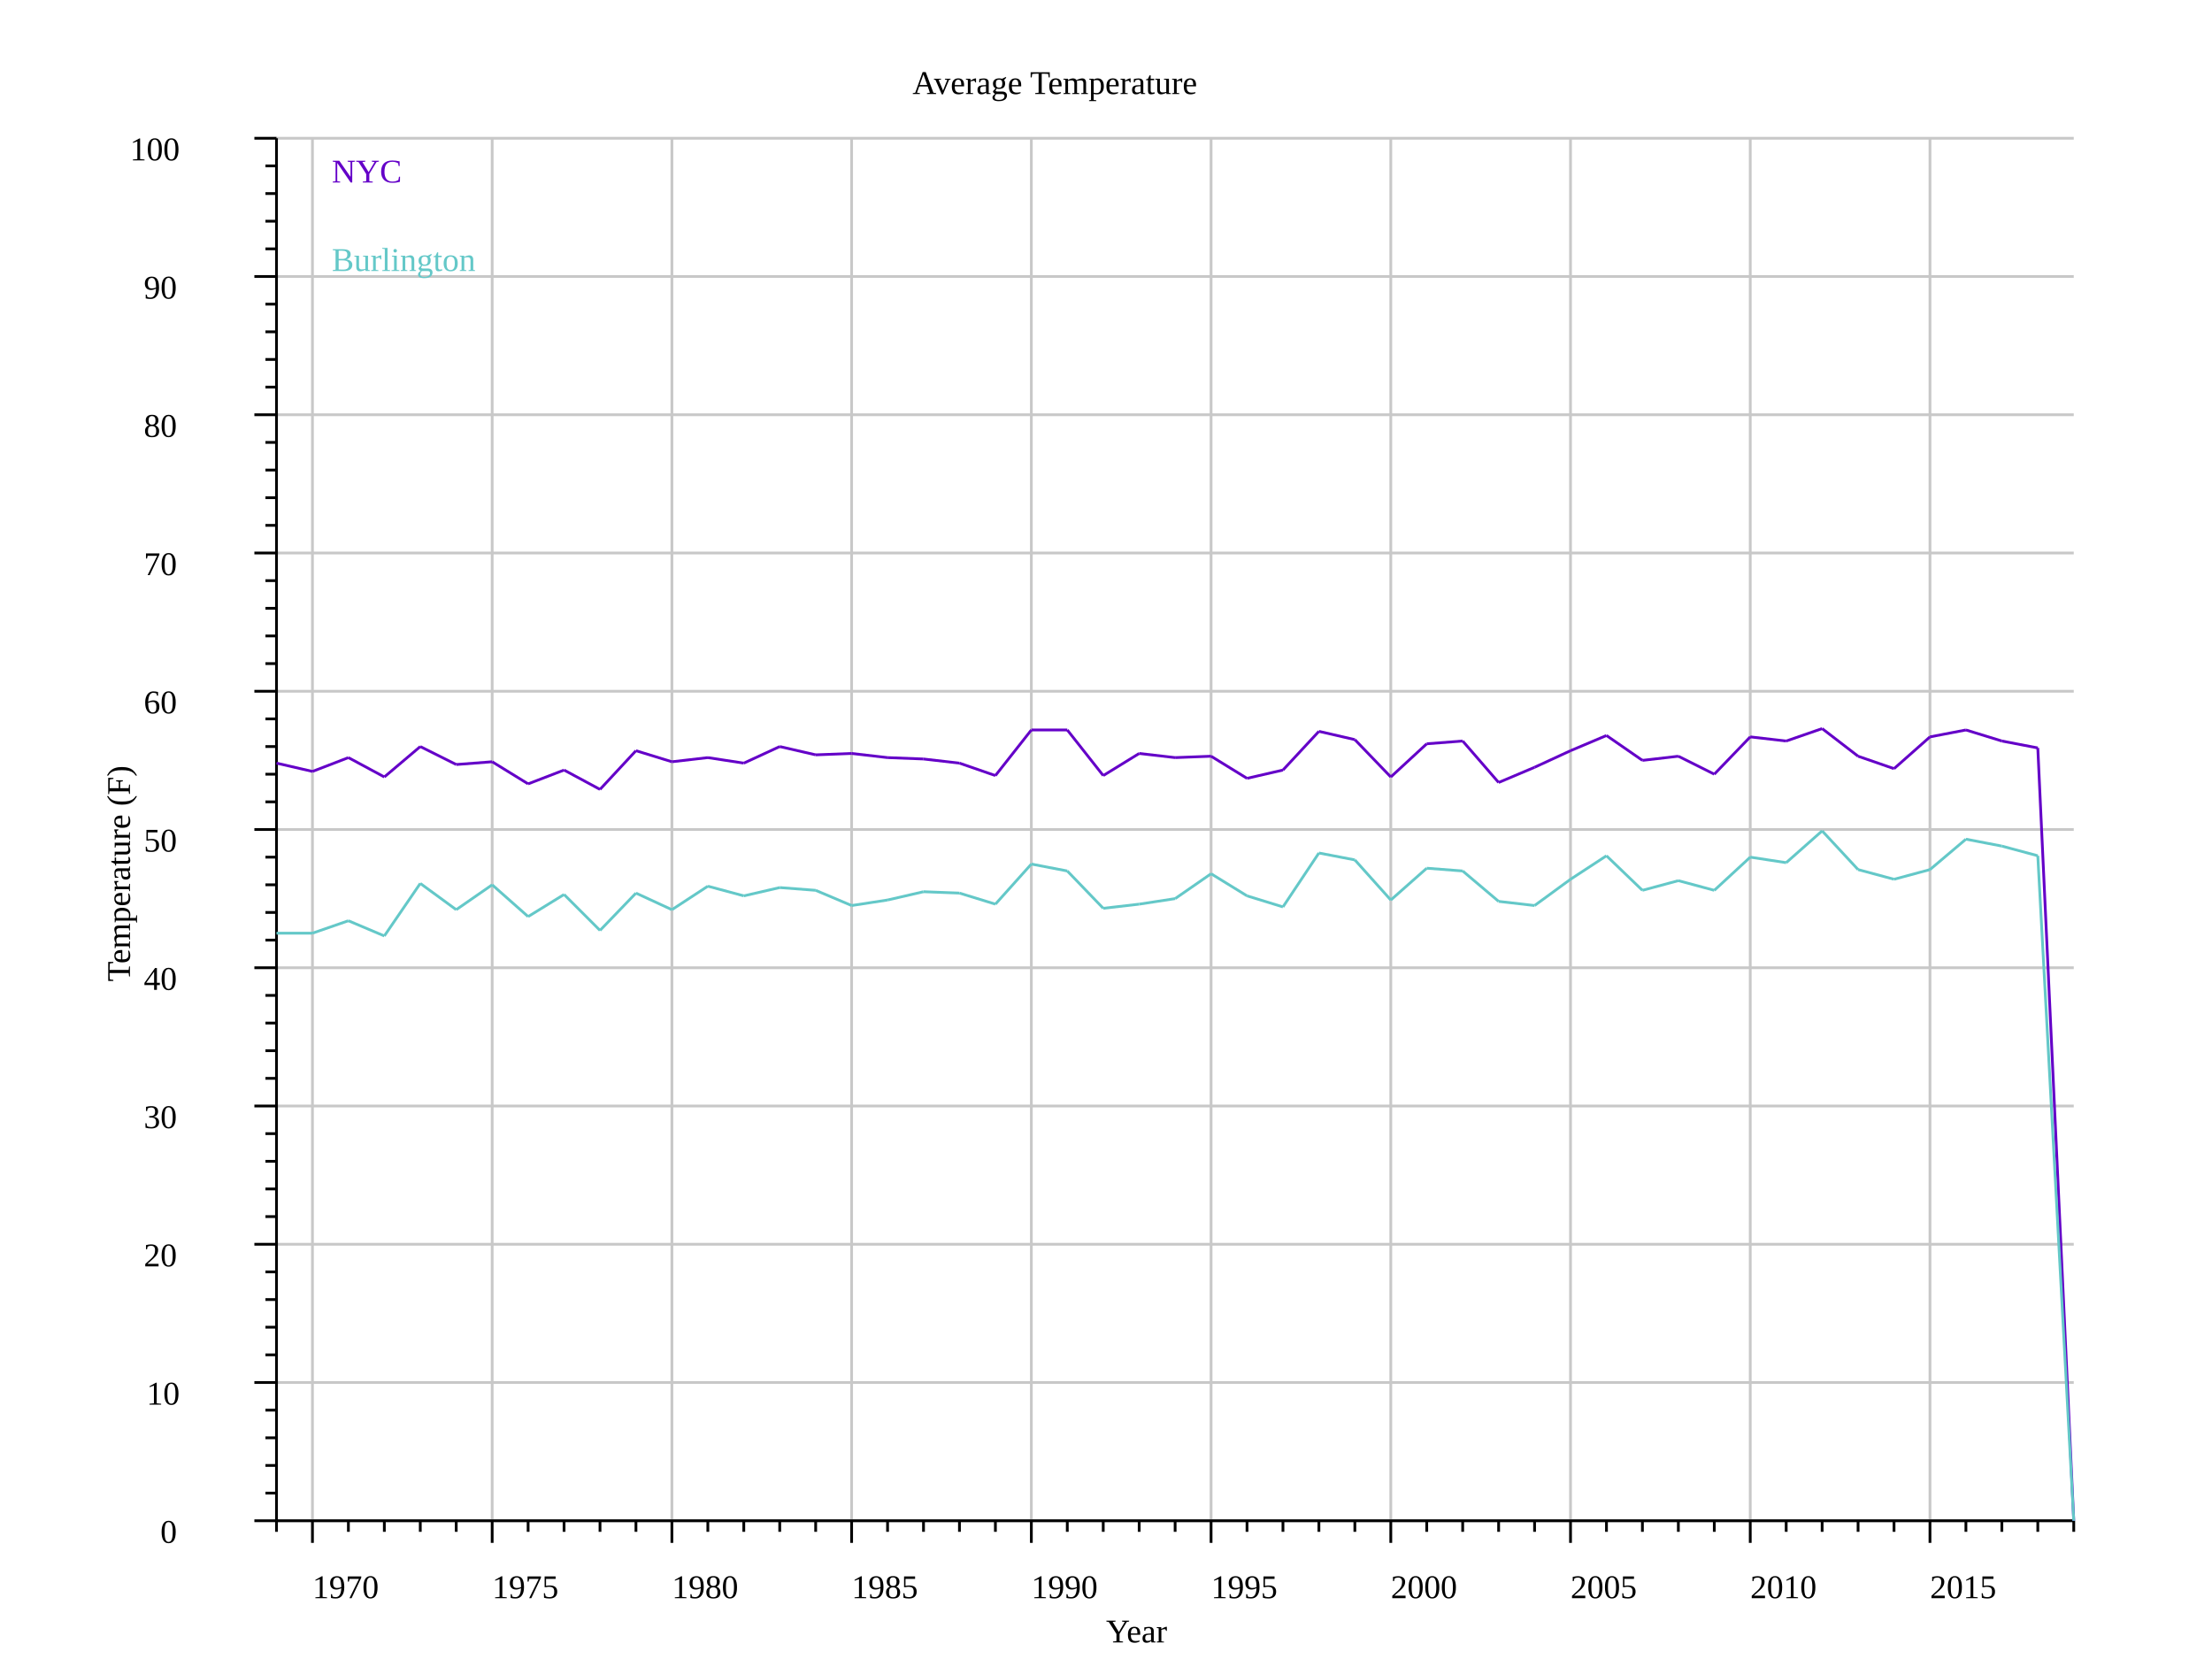
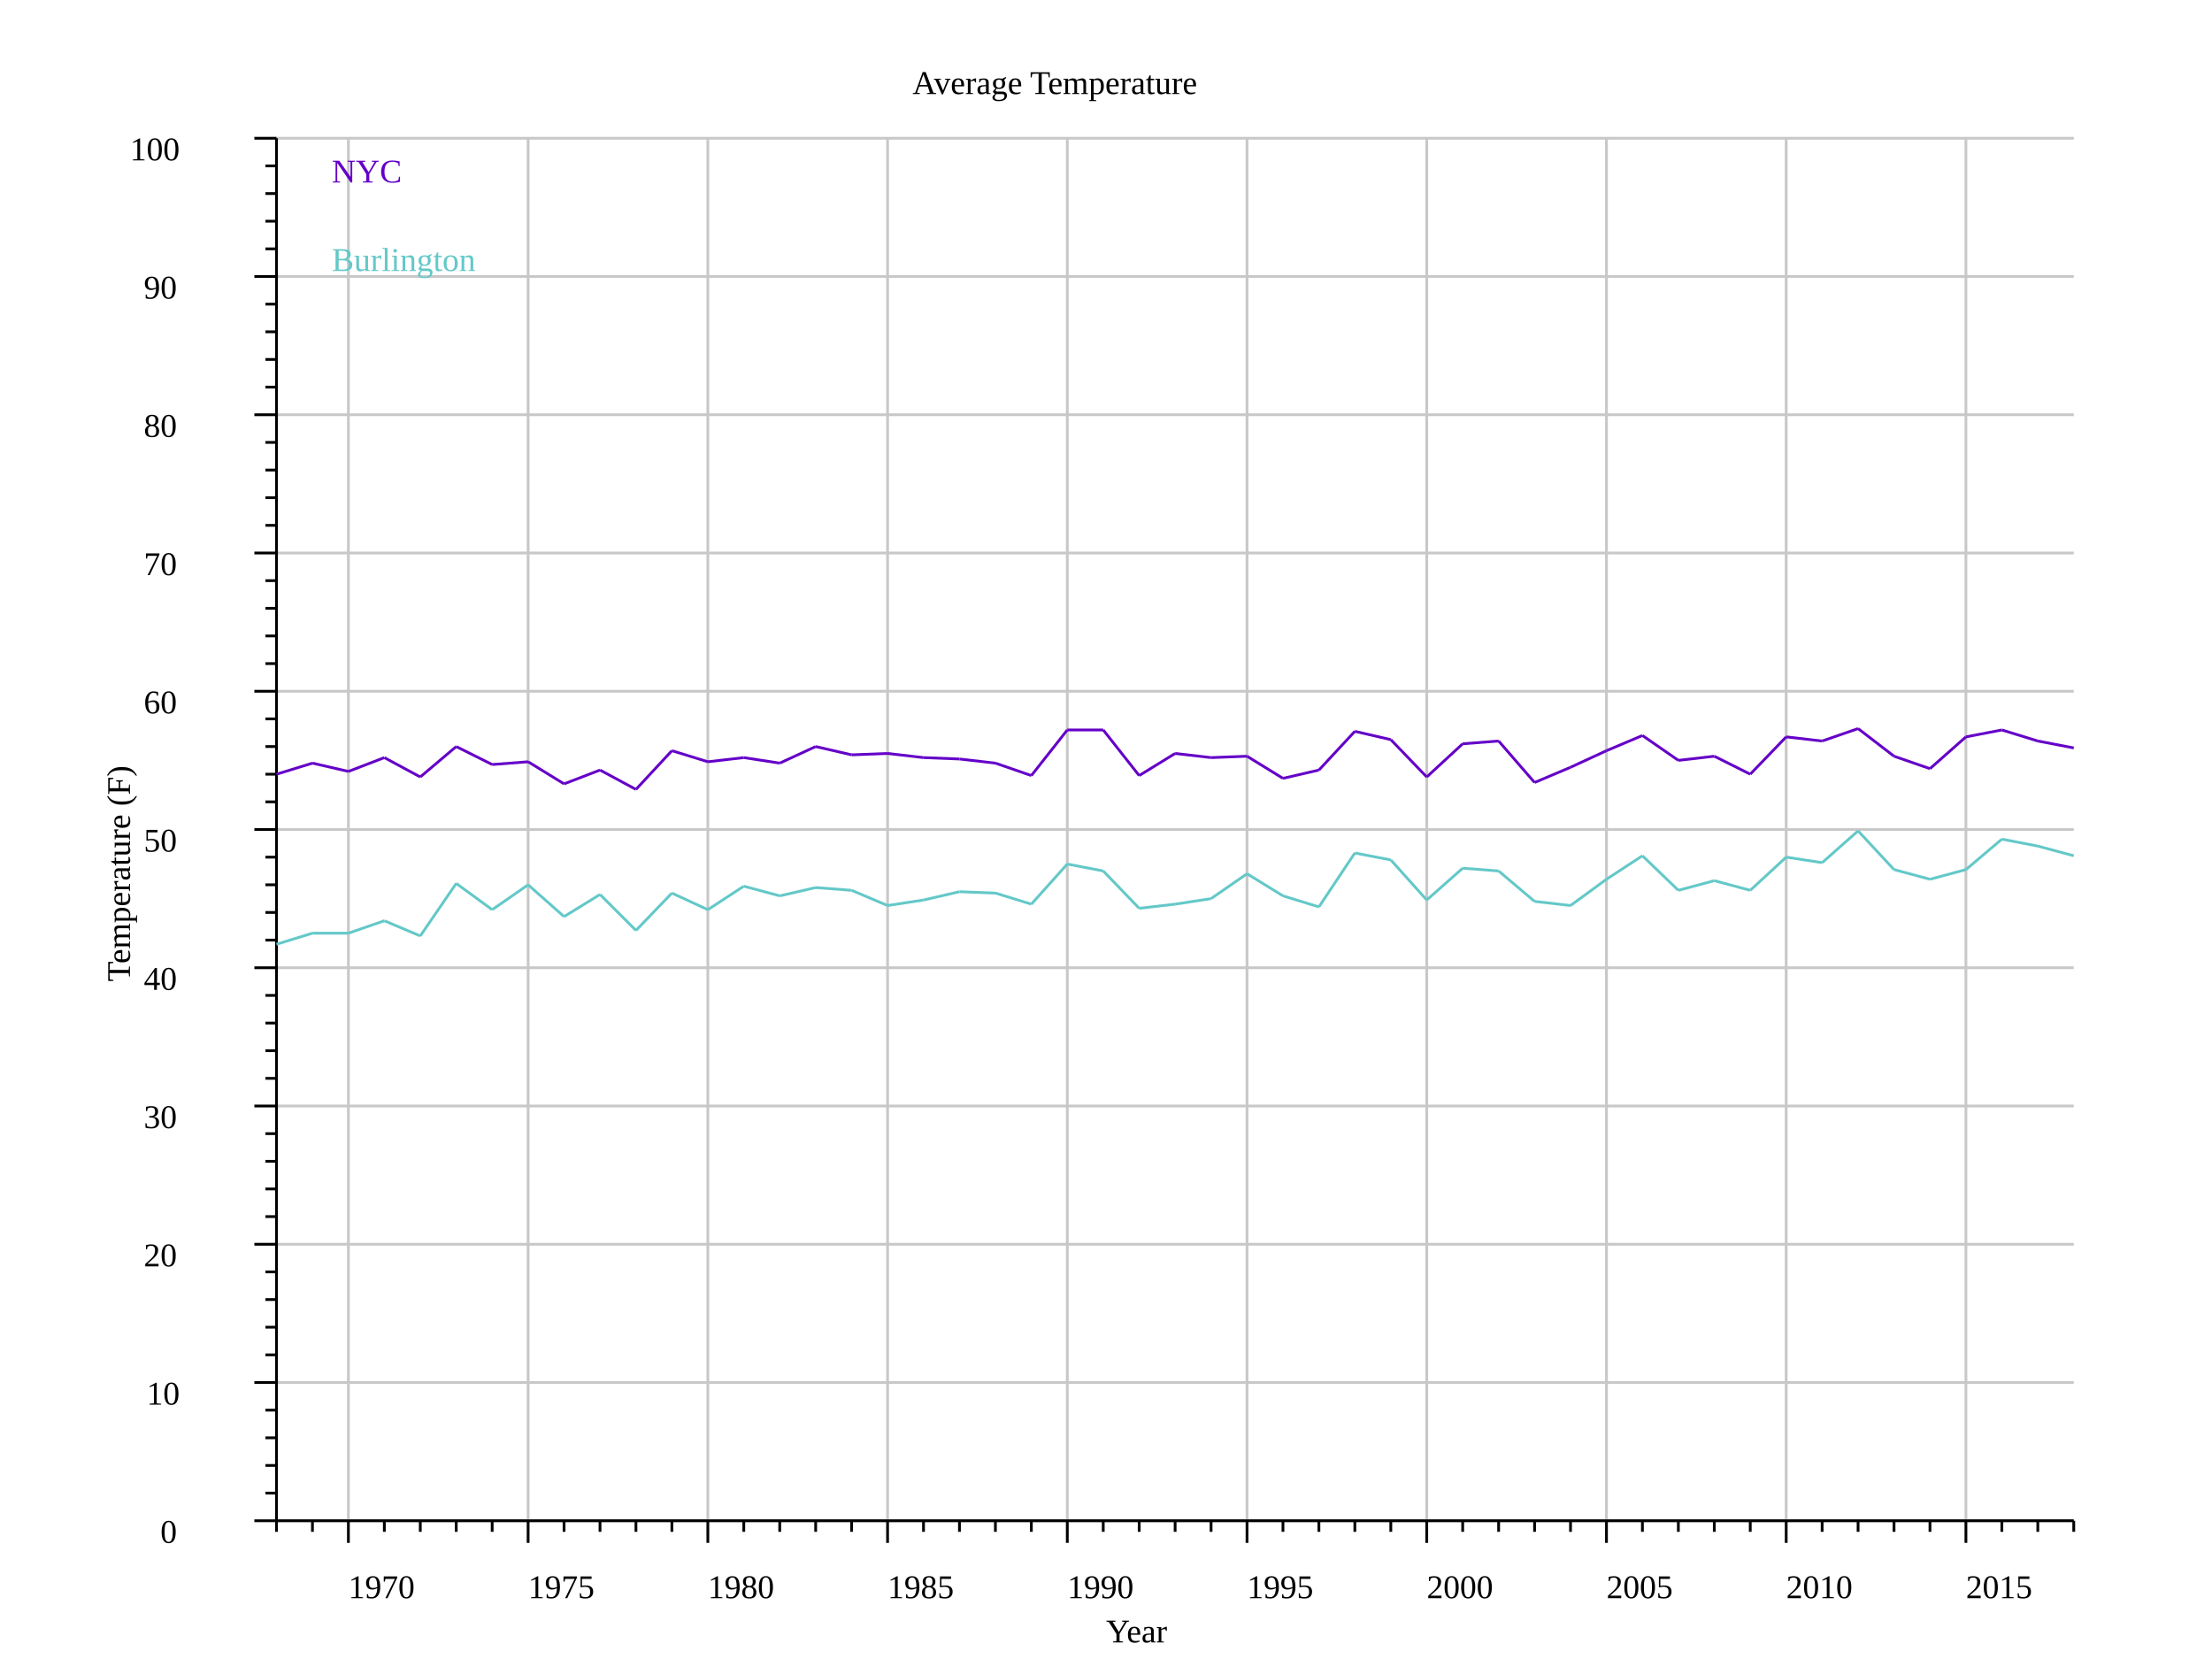
<svg xmlns="http://www.w3.org/2000/svg" version="1.1" baseProfile="full" width="800" height="600">
  <clipPath>
    <rect x="0" y="0" width="800" height="600" fill="rgb(0,0,0)" />
  </clipPath>
  <text x="330" y="34" fill="rgb(0,0,0)">
Average Temperature</text>
-   <line x1="113" y1="50" x2="113" y2="550" stroke="rgb(200,200,200)" />
-   <line x1="178" y1="50" x2="178" y2="550" stroke="rgb(200,200,200)" />
-   <line x1="243" y1="50" x2="243" y2="550" stroke="rgb(200,200,200)" />
-   <line x1="308" y1="50" x2="308" y2="550" stroke="rgb(200,200,200)" />
-   <line x1="373" y1="50" x2="373" y2="550" stroke="rgb(200,200,200)" />
-   <line x1="438" y1="50" x2="438" y2="550" stroke="rgb(200,200,200)" />
-   <line x1="503" y1="50" x2="503" y2="550" stroke="rgb(200,200,200)" />
-   <line x1="568" y1="50" x2="568" y2="550" stroke="rgb(200,200,200)" />
-   <line x1="633" y1="50" x2="633" y2="550" stroke="rgb(200,200,200)" />
-   <line x1="698" y1="50" x2="698" y2="550" stroke="rgb(200,200,200)" />
+   <line x1="126" y1="50" x2="126" y2="550" stroke="rgb(200,200,200)" />
+   <line x1="191" y1="50" x2="191" y2="550" stroke="rgb(200,200,200)" />
+   <line x1="256" y1="50" x2="256" y2="550" stroke="rgb(200,200,200)" />
+   <line x1="321" y1="50" x2="321" y2="550" stroke="rgb(200,200,200)" />
+   <line x1="386" y1="50" x2="386" y2="550" stroke="rgb(200,200,200)" />
+   <line x1="451" y1="50" x2="451" y2="550" stroke="rgb(200,200,200)" />
+   <line x1="516" y1="50" x2="516" y2="550" stroke="rgb(200,200,200)" />
+   <line x1="581" y1="50" x2="581" y2="550" stroke="rgb(200,200,200)" />
+   <line x1="646" y1="50" x2="646" y2="550" stroke="rgb(200,200,200)" />
+   <line x1="711" y1="50" x2="711" y2="550" stroke="rgb(200,200,200)" />
  <line x1="100" y1="550" x2="750" y2="550" stroke="rgb(200,200,200)" />
  <line x1="100" y1="500" x2="750" y2="500" stroke="rgb(200,200,200)" />
  <line x1="100" y1="450" x2="750" y2="450" stroke="rgb(200,200,200)" />
  <line x1="100" y1="400" x2="750" y2="400" stroke="rgb(200,200,200)" />
  <line x1="100" y1="350" x2="750" y2="350" stroke="rgb(200,200,200)" />
  <line x1="100" y1="300" x2="750" y2="300" stroke="rgb(200,200,200)" />
  <line x1="100" y1="250" x2="750" y2="250" stroke="rgb(200,200,200)" />
  <line x1="100" y1="200" x2="750" y2="200" stroke="rgb(200,200,200)" />
  <line x1="100" y1="150" x2="750" y2="150" stroke="rgb(200,200,200)" />
  <line x1="100" y1="100" x2="750" y2="100" stroke="rgb(200,200,200)" />
  <line x1="100" y1="50" x2="750" y2="50" stroke="rgb(200,200,200)" />
  <line x1="100" y1="550" x2="750" y2="550" stroke="rgb(0,0,0)" />
  <line x1="100" y1="550" x2="100" y2="554" stroke="rgb(0,0,0)" />
-   <text x="113" y="578" fill="rgb(0,0,0)">
+   <line x1="113" y1="550" x2="113" y2="554" stroke="rgb(0,0,0)" />
+   <text x="126" y="578" fill="rgb(0,0,0)">
1970</text>
-   <line x1="113" y1="550" x2="113" y2="558" stroke="rgb(0,0,0)" />
-   <line x1="126" y1="550" x2="126" y2="554" stroke="rgb(0,0,0)" />
+   <line x1="126" y1="550" x2="126" y2="558" stroke="rgb(0,0,0)" />
  <line x1="139" y1="550" x2="139" y2="554" stroke="rgb(0,0,0)" />
  <line x1="152" y1="550" x2="152" y2="554" stroke="rgb(0,0,0)" />
  <line x1="165" y1="550" x2="165" y2="554" stroke="rgb(0,0,0)" />
-   <text x="178" y="578" fill="rgb(0,0,0)">
+   <line x1="178" y1="550" x2="178" y2="554" stroke="rgb(0,0,0)" />
+   <text x="191" y="578" fill="rgb(0,0,0)">
1975</text>
-   <line x1="178" y1="550" x2="178" y2="558" stroke="rgb(0,0,0)" />
-   <line x1="191" y1="550" x2="191" y2="554" stroke="rgb(0,0,0)" />
+   <line x1="191" y1="550" x2="191" y2="558" stroke="rgb(0,0,0)" />
  <line x1="204" y1="550" x2="204" y2="554" stroke="rgb(0,0,0)" />
  <line x1="217" y1="550" x2="217" y2="554" stroke="rgb(0,0,0)" />
  <line x1="230" y1="550" x2="230" y2="554" stroke="rgb(0,0,0)" />
-   <text x="243" y="578" fill="rgb(0,0,0)">
+   <line x1="243" y1="550" x2="243" y2="554" stroke="rgb(0,0,0)" />
+   <text x="256" y="578" fill="rgb(0,0,0)">
1980</text>
-   <line x1="243" y1="550" x2="243" y2="558" stroke="rgb(0,0,0)" />
-   <line x1="256" y1="550" x2="256" y2="554" stroke="rgb(0,0,0)" />
+   <line x1="256" y1="550" x2="256" y2="558" stroke="rgb(0,0,0)" />
  <line x1="269" y1="550" x2="269" y2="554" stroke="rgb(0,0,0)" />
  <line x1="282" y1="550" x2="282" y2="554" stroke="rgb(0,0,0)" />
  <line x1="295" y1="550" x2="295" y2="554" stroke="rgb(0,0,0)" />
-   <text x="308" y="578" fill="rgb(0,0,0)">
+   <line x1="308" y1="550" x2="308" y2="554" stroke="rgb(0,0,0)" />
+   <text x="321" y="578" fill="rgb(0,0,0)">
1985</text>
-   <line x1="308" y1="550" x2="308" y2="558" stroke="rgb(0,0,0)" />
-   <line x1="321" y1="550" x2="321" y2="554" stroke="rgb(0,0,0)" />
+   <line x1="321" y1="550" x2="321" y2="558" stroke="rgb(0,0,0)" />
  <line x1="334" y1="550" x2="334" y2="554" stroke="rgb(0,0,0)" />
  <line x1="347" y1="550" x2="347" y2="554" stroke="rgb(0,0,0)" />
  <line x1="360" y1="550" x2="360" y2="554" stroke="rgb(0,0,0)" />
-   <text x="373" y="578" fill="rgb(0,0,0)">
+   <line x1="373" y1="550" x2="373" y2="554" stroke="rgb(0,0,0)" />
+   <text x="386" y="578" fill="rgb(0,0,0)">
1990</text>
-   <line x1="373" y1="550" x2="373" y2="558" stroke="rgb(0,0,0)" />
-   <line x1="386" y1="550" x2="386" y2="554" stroke="rgb(0,0,0)" />
+   <line x1="386" y1="550" x2="386" y2="558" stroke="rgb(0,0,0)" />
  <line x1="399" y1="550" x2="399" y2="554" stroke="rgb(0,0,0)" />
  <line x1="412" y1="550" x2="412" y2="554" stroke="rgb(0,0,0)" />
  <line x1="425" y1="550" x2="425" y2="554" stroke="rgb(0,0,0)" />
-   <text x="438" y="578" fill="rgb(0,0,0)">
+   <line x1="438" y1="550" x2="438" y2="554" stroke="rgb(0,0,0)" />
+   <text x="451" y="578" fill="rgb(0,0,0)">
1995</text>
-   <line x1="438" y1="550" x2="438" y2="558" stroke="rgb(0,0,0)" />
-   <line x1="451" y1="550" x2="451" y2="554" stroke="rgb(0,0,0)" />
+   <line x1="451" y1="550" x2="451" y2="558" stroke="rgb(0,0,0)" />
  <line x1="464" y1="550" x2="464" y2="554" stroke="rgb(0,0,0)" />
  <line x1="477" y1="550" x2="477" y2="554" stroke="rgb(0,0,0)" />
  <line x1="490" y1="550" x2="490" y2="554" stroke="rgb(0,0,0)" />
-   <text x="503" y="578" fill="rgb(0,0,0)">
+   <line x1="503" y1="550" x2="503" y2="554" stroke="rgb(0,0,0)" />
+   <text x="516" y="578" fill="rgb(0,0,0)">
2000</text>
-   <line x1="503" y1="550" x2="503" y2="558" stroke="rgb(0,0,0)" />
-   <line x1="516" y1="550" x2="516" y2="554" stroke="rgb(0,0,0)" />
+   <line x1="516" y1="550" x2="516" y2="558" stroke="rgb(0,0,0)" />
  <line x1="529" y1="550" x2="529" y2="554" stroke="rgb(0,0,0)" />
  <line x1="542" y1="550" x2="542" y2="554" stroke="rgb(0,0,0)" />
  <line x1="555" y1="550" x2="555" y2="554" stroke="rgb(0,0,0)" />
-   <text x="568" y="578" fill="rgb(0,0,0)">
+   <line x1="568" y1="550" x2="568" y2="554" stroke="rgb(0,0,0)" />
+   <text x="581" y="578" fill="rgb(0,0,0)">
2005</text>
-   <line x1="568" y1="550" x2="568" y2="558" stroke="rgb(0,0,0)" />
-   <line x1="581" y1="550" x2="581" y2="554" stroke="rgb(0,0,0)" />
+   <line x1="581" y1="550" x2="581" y2="558" stroke="rgb(0,0,0)" />
  <line x1="594" y1="550" x2="594" y2="554" stroke="rgb(0,0,0)" />
  <line x1="607" y1="550" x2="607" y2="554" stroke="rgb(0,0,0)" />
  <line x1="620" y1="550" x2="620" y2="554" stroke="rgb(0,0,0)" />
-   <text x="633" y="578" fill="rgb(0,0,0)">
+   <line x1="633" y1="550" x2="633" y2="554" stroke="rgb(0,0,0)" />
+   <text x="646" y="578" fill="rgb(0,0,0)">
2010</text>
-   <line x1="633" y1="550" x2="633" y2="558" stroke="rgb(0,0,0)" />
-   <line x1="646" y1="550" x2="646" y2="554" stroke="rgb(0,0,0)" />
+   <line x1="646" y1="550" x2="646" y2="558" stroke="rgb(0,0,0)" />
  <line x1="659" y1="550" x2="659" y2="554" stroke="rgb(0,0,0)" />
  <line x1="672" y1="550" x2="672" y2="554" stroke="rgb(0,0,0)" />
  <line x1="685" y1="550" x2="685" y2="554" stroke="rgb(0,0,0)" />
-   <text x="698" y="578" fill="rgb(0,0,0)">
+   <line x1="698" y1="550" x2="698" y2="554" stroke="rgb(0,0,0)" />
+   <text x="711" y="578" fill="rgb(0,0,0)">
2015</text>
-   <line x1="698" y1="550" x2="698" y2="558" stroke="rgb(0,0,0)" />
-   <line x1="711" y1="550" x2="711" y2="554" stroke="rgb(0,0,0)" />
+   <line x1="711" y1="550" x2="711" y2="558" stroke="rgb(0,0,0)" />
  <line x1="724" y1="550" x2="724" y2="554" stroke="rgb(0,0,0)" />
  <line x1="737" y1="550" x2="737" y2="554" stroke="rgb(0,0,0)" />
  <line x1="750" y1="550" x2="750" y2="554" stroke="rgb(0,0,0)" />
  <text x="400" y="594" fill="rgb(0,0,0)">
Year</text>
  <line x1="100" y1="50" x2="100" y2="550" stroke="rgb(0,0,0)" />
  <text x="58" y="558" fill="rgb(0,0,0)">
0</text>
  <line x1="100" y1="550" x2="92" y2="550" stroke="rgb(0,0,0)" />
  <line x1="100" y1="540" x2="96" y2="540" stroke="rgb(0,0,0)" />
  <line x1="100" y1="530" x2="96" y2="530" stroke="rgb(0,0,0)" />
  <line x1="100" y1="520" x2="96" y2="520" stroke="rgb(0,0,0)" />
  <line x1="100" y1="510" x2="96" y2="510" stroke="rgb(0,0,0)" />
  <text x="53" y="508" fill="rgb(0,0,0)">
10</text>
  <line x1="100" y1="500" x2="92" y2="500" stroke="rgb(0,0,0)" />
  <line x1="100" y1="490" x2="96" y2="490" stroke="rgb(0,0,0)" />
  <line x1="100" y1="480" x2="96" y2="480" stroke="rgb(0,0,0)" />
  <line x1="100" y1="470" x2="96" y2="470" stroke="rgb(0,0,0)" />
  <line x1="100" y1="460" x2="96" y2="460" stroke="rgb(0,0,0)" />
  <text x="52" y="458" fill="rgb(0,0,0)">
20</text>
  <line x1="100" y1="450" x2="92" y2="450" stroke="rgb(0,0,0)" />
  <line x1="100" y1="440" x2="96" y2="440" stroke="rgb(0,0,0)" />
  <line x1="100" y1="430" x2="96" y2="430" stroke="rgb(0,0,0)" />
  <line x1="100" y1="420" x2="96" y2="420" stroke="rgb(0,0,0)" />
  <line x1="100" y1="410" x2="96" y2="410" stroke="rgb(0,0,0)" />
  <text x="52" y="408" fill="rgb(0,0,0)">
30</text>
  <line x1="100" y1="400" x2="92" y2="400" stroke="rgb(0,0,0)" />
  <line x1="100" y1="390" x2="96" y2="390" stroke="rgb(0,0,0)" />
  <line x1="100" y1="380" x2="96" y2="380" stroke="rgb(0,0,0)" />
  <line x1="100" y1="370" x2="96" y2="370" stroke="rgb(0,0,0)" />
  <line x1="100" y1="360" x2="96" y2="360" stroke="rgb(0,0,0)" />
  <text x="52" y="358" fill="rgb(0,0,0)">
40</text>
  <line x1="100" y1="350" x2="92" y2="350" stroke="rgb(0,0,0)" />
  <line x1="100" y1="340" x2="96" y2="340" stroke="rgb(0,0,0)" />
  <line x1="100" y1="330" x2="96" y2="330" stroke="rgb(0,0,0)" />
  <line x1="100" y1="320" x2="96" y2="320" stroke="rgb(0,0,0)" />
  <line x1="100" y1="310" x2="96" y2="310" stroke="rgb(0,0,0)" />
  <text x="52" y="308" fill="rgb(0,0,0)">
50</text>
  <line x1="100" y1="300" x2="92" y2="300" stroke="rgb(0,0,0)" />
  <line x1="100" y1="290" x2="96" y2="290" stroke="rgb(0,0,0)" />
  <line x1="100" y1="280" x2="96" y2="280" stroke="rgb(0,0,0)" />
  <line x1="100" y1="270" x2="96" y2="270" stroke="rgb(0,0,0)" />
  <line x1="100" y1="260" x2="96" y2="260" stroke="rgb(0,0,0)" />
  <text x="52" y="258" fill="rgb(0,0,0)">
60</text>
  <line x1="100" y1="250" x2="92" y2="250" stroke="rgb(0,0,0)" />
  <line x1="100" y1="240" x2="96" y2="240" stroke="rgb(0,0,0)" />
  <line x1="100" y1="230" x2="96" y2="230" stroke="rgb(0,0,0)" />
  <line x1="100" y1="220" x2="96" y2="220" stroke="rgb(0,0,0)" />
  <line x1="100" y1="210" x2="96" y2="210" stroke="rgb(0,0,0)" />
  <text x="52" y="208" fill="rgb(0,0,0)">
70</text>
  <line x1="100" y1="200" x2="92" y2="200" stroke="rgb(0,0,0)" />
  <line x1="100" y1="190" x2="96" y2="190" stroke="rgb(0,0,0)" />
  <line x1="100" y1="180" x2="96" y2="180" stroke="rgb(0,0,0)" />
  <line x1="100" y1="170" x2="96" y2="170" stroke="rgb(0,0,0)" />
  <line x1="100" y1="160" x2="96" y2="160" stroke="rgb(0,0,0)" />
  <text x="52" y="158" fill="rgb(0,0,0)">
80</text>
  <line x1="100" y1="150" x2="92" y2="150" stroke="rgb(0,0,0)" />
  <line x1="100" y1="140" x2="96" y2="140" stroke="rgb(0,0,0)" />
  <line x1="100" y1="130" x2="96" y2="130" stroke="rgb(0,0,0)" />
  <line x1="100" y1="120" x2="96" y2="120" stroke="rgb(0,0,0)" />
  <line x1="100" y1="110" x2="96" y2="110" stroke="rgb(0,0,0)" />
  <text x="52" y="108" fill="rgb(0,0,0)">
90</text>
  <line x1="100" y1="100" x2="92" y2="100" stroke="rgb(0,0,0)" />
  <line x1="100" y1="90" x2="96" y2="90" stroke="rgb(0,0,0)" />
  <line x1="100" y1="80" x2="96" y2="80" stroke="rgb(0,0,0)" />
  <line x1="100" y1="70" x2="96" y2="70" stroke="rgb(0,0,0)" />
  <line x1="100" y1="60" x2="96" y2="60" stroke="rgb(0,0,0)" />
  <text x="47" y="58" fill="rgb(0,0,0)">
100</text>
  <line x1="100" y1="50" x2="92" y2="50" stroke="rgb(0,0,0)" />
  <text x="47" y="355" transform="rotate(-90,47,355)">Temperature (F)</text>
  <text x="120" y="66" fill="rgb(100,0,200)">
NYC</text>
  <text x="120" y="98" fill="rgb(100,200,200)">
Burlington</text>
  <clipPath>
    <rect x="100" y="50" width="650" height="500" fill="rgb(0,0,0)" />
  </clipPath>
-   <line x1="100" y1="276" x2="113" y2="279" stroke="rgb(100,0,200)" />
-   <line x1="113" y1="279" x2="126" y2="274" stroke="rgb(100,0,200)" />
-   <line x1="126" y1="274" x2="139" y2="281" stroke="rgb(100,0,200)" />
-   <line x1="139" y1="281" x2="152" y2="270" stroke="rgb(100,0,200)" />
-   <line x1="152" y1="270" x2="165" y2="276.5" stroke="rgb(100,0,200)" />
-   <line x1="165" y1="276.5" x2="178" y2="275.5" stroke="rgb(100,0,200)" />
-   <line x1="178" y1="275.5" x2="191" y2="283.5" stroke="rgb(100,0,200)" />
-   <line x1="191" y1="283.5" x2="204" y2="278.5" stroke="rgb(100,0,200)" />
-   <line x1="204" y1="278.5" x2="217" y2="285.5" stroke="rgb(100,0,200)" />
-   <line x1="217" y1="285.5" x2="230" y2="271.5" stroke="rgb(100,0,200)" />
-   <line x1="230" y1="271.5" x2="243" y2="275.5" stroke="rgb(100,0,200)" />
-   <line x1="243" y1="275.5" x2="256" y2="274" stroke="rgb(100,0,200)" />
-   <line x1="256" y1="274" x2="269" y2="276" stroke="rgb(100,0,200)" />
-   <line x1="269" y1="276" x2="282" y2="270" stroke="rgb(100,0,200)" />
-   <line x1="282" y1="270" x2="295" y2="273" stroke="rgb(100,0,200)" />
-   <line x1="295" y1="273" x2="308" y2="272.5" stroke="rgb(100,0,200)" />
-   <line x1="308" y1="272.5" x2="321" y2="274" stroke="rgb(100,0,200)" />
-   <line x1="321" y1="274" x2="334" y2="274.5" stroke="rgb(100,0,200)" />
-   <line x1="334" y1="274.5" x2="347" y2="276" stroke="rgb(100,0,200)" />
-   <line x1="347" y1="276" x2="360" y2="280.5" stroke="rgb(100,0,200)" />
-   <line x1="360" y1="280.5" x2="373" y2="264" stroke="rgb(100,0,200)" />
-   <line x1="373" y1="264" x2="386" y2="264" stroke="rgb(100,0,200)" />
-   <line x1="386" y1="264" x2="399" y2="280.5" stroke="rgb(100,0,200)" />
-   <line x1="399" y1="280.5" x2="412" y2="272.5" stroke="rgb(100,0,200)" />
-   <line x1="412" y1="272.5" x2="425" y2="274" stroke="rgb(100,0,200)" />
-   <line x1="425" y1="274" x2="438" y2="273.5" stroke="rgb(100,0,200)" />
-   <line x1="438" y1="273.5" x2="451" y2="281.5" stroke="rgb(100,0,200)" />
-   <line x1="451" y1="281.5" x2="464" y2="278.5" stroke="rgb(100,0,200)" />
-   <line x1="464" y1="278.5" x2="477" y2="264.5" stroke="rgb(100,0,200)" />
-   <line x1="477" y1="264.5" x2="490" y2="267.5" stroke="rgb(100,0,200)" />
-   <line x1="490" y1="267.5" x2="503" y2="281" stroke="rgb(100,0,200)" />
-   <line x1="503" y1="281" x2="516" y2="269" stroke="rgb(100,0,200)" />
-   <line x1="516" y1="269" x2="529" y2="268" stroke="rgb(100,0,200)" />
-   <line x1="529" y1="268" x2="542" y2="283" stroke="rgb(100,0,200)" />
-   <line x1="542" y1="283" x2="555" y2="277.5" stroke="rgb(100,0,200)" />
-   <line x1="555" y1="277.5" x2="568" y2="271.5" stroke="rgb(100,0,200)" />
-   <line x1="568" y1="271.5" x2="581" y2="266" stroke="rgb(100,0,200)" />
-   <line x1="581" y1="266" x2="594" y2="275" stroke="rgb(100,0,200)" />
-   <line x1="594" y1="275" x2="607" y2="273.5" stroke="rgb(100,0,200)" />
-   <line x1="607" y1="273.5" x2="620" y2="280" stroke="rgb(100,0,200)" />
-   <line x1="620" y1="280" x2="633" y2="266.5" stroke="rgb(100,0,200)" />
-   <line x1="633" y1="266.5" x2="646" y2="268" stroke="rgb(100,0,200)" />
-   <line x1="646" y1="268" x2="659" y2="263.5" stroke="rgb(100,0,200)" />
-   <line x1="659" y1="263.5" x2="672" y2="273.5" stroke="rgb(100,0,200)" />
-   <line x1="672" y1="273.5" x2="685" y2="278" stroke="rgb(100,0,200)" />
-   <line x1="685" y1="278" x2="698" y2="266.5" stroke="rgb(100,0,200)" />
-   <line x1="698" y1="266.5" x2="711" y2="264" stroke="rgb(100,0,200)" />
-   <line x1="711" y1="264" x2="724" y2="268" stroke="rgb(100,0,200)" />
-   <line x1="724" y1="268" x2="737" y2="270.5" stroke="rgb(100,0,200)" />
-   <line x1="737" y1="270.5" x2="750" y2="550" stroke="rgb(100,0,200)" />
-   <line x1="100" y1="337.5" x2="113" y2="337.5" stroke="rgb(100,200,200)" />
-   <line x1="113" y1="337.5" x2="126" y2="333" stroke="rgb(100,200,200)" />
-   <line x1="126" y1="333" x2="139" y2="338.5" stroke="rgb(100,200,200)" />
-   <line x1="139" y1="338.5" x2="152" y2="319.5" stroke="rgb(100,200,200)" />
-   <line x1="152" y1="319.5" x2="165" y2="329" stroke="rgb(100,200,200)" />
-   <line x1="165" y1="329" x2="178" y2="320" stroke="rgb(100,200,200)" />
-   <line x1="178" y1="320" x2="191" y2="331.5" stroke="rgb(100,200,200)" />
-   <line x1="191" y1="331.5" x2="204" y2="323.5" stroke="rgb(100,200,200)" />
-   <line x1="204" y1="323.5" x2="217" y2="336.5" stroke="rgb(100,200,200)" />
-   <line x1="217" y1="336.5" x2="230" y2="323" stroke="rgb(100,200,200)" />
-   <line x1="230" y1="323" x2="243" y2="329" stroke="rgb(100,200,200)" />
-   <line x1="243" y1="329" x2="256" y2="320.5" stroke="rgb(100,200,200)" />
-   <line x1="256" y1="320.5" x2="269" y2="324" stroke="rgb(100,200,200)" />
-   <line x1="269" y1="324" x2="282" y2="321" stroke="rgb(100,200,200)" />
-   <line x1="282" y1="321" x2="295" y2="322" stroke="rgb(100,200,200)" />
-   <line x1="295" y1="322" x2="308" y2="327.5" stroke="rgb(100,200,200)" />
-   <line x1="308" y1="327.5" x2="321" y2="325.5" stroke="rgb(100,200,200)" />
-   <line x1="321" y1="325.5" x2="334" y2="322.5" stroke="rgb(100,200,200)" />
-   <line x1="334" y1="322.5" x2="347" y2="323" stroke="rgb(100,200,200)" />
-   <line x1="347" y1="323" x2="360" y2="327" stroke="rgb(100,200,200)" />
-   <line x1="360" y1="327" x2="373" y2="312.5" stroke="rgb(100,200,200)" />
-   <line x1="373" y1="312.5" x2="386" y2="315" stroke="rgb(100,200,200)" />
-   <line x1="386" y1="315" x2="399" y2="328.5" stroke="rgb(100,200,200)" />
-   <line x1="399" y1="328.5" x2="412" y2="327" stroke="rgb(100,200,200)" />
-   <line x1="412" y1="327" x2="425" y2="325" stroke="rgb(100,200,200)" />
-   <line x1="425" y1="325" x2="438" y2="316" stroke="rgb(100,200,200)" />
-   <line x1="438" y1="316" x2="451" y2="324" stroke="rgb(100,200,200)" />
-   <line x1="451" y1="324" x2="464" y2="328" stroke="rgb(100,200,200)" />
-   <line x1="464" y1="328" x2="477" y2="308.5" stroke="rgb(100,200,200)" />
-   <line x1="477" y1="308.5" x2="490" y2="311" stroke="rgb(100,200,200)" />
-   <line x1="490" y1="311" x2="503" y2="325.5" stroke="rgb(100,200,200)" />
-   <line x1="503" y1="325.5" x2="516" y2="314" stroke="rgb(100,200,200)" />
-   <line x1="516" y1="314" x2="529" y2="315" stroke="rgb(100,200,200)" />
-   <line x1="529" y1="315" x2="542" y2="326" stroke="rgb(100,200,200)" />
-   <line x1="542" y1="326" x2="555" y2="327.5" stroke="rgb(100,200,200)" />
-   <line x1="555" y1="327.5" x2="568" y2="318" stroke="rgb(100,200,200)" />
-   <line x1="568" y1="318" x2="581" y2="309.5" stroke="rgb(100,200,200)" />
-   <line x1="581" y1="309.5" x2="594" y2="322" stroke="rgb(100,200,200)" />
-   <line x1="594" y1="322" x2="607" y2="318.5" stroke="rgb(100,200,200)" />
-   <line x1="607" y1="318.5" x2="620" y2="322" stroke="rgb(100,200,200)" />
-   <line x1="620" y1="322" x2="633" y2="310" stroke="rgb(100,200,200)" />
-   <line x1="633" y1="310" x2="646" y2="312" stroke="rgb(100,200,200)" />
-   <line x1="646" y1="312" x2="659" y2="300.5" stroke="rgb(100,200,200)" />
-   <line x1="659" y1="300.5" x2="672" y2="314.5" stroke="rgb(100,200,200)" />
-   <line x1="672" y1="314.5" x2="685" y2="318" stroke="rgb(100,200,200)" />
-   <line x1="685" y1="318" x2="698" y2="314.5" stroke="rgb(100,200,200)" />
-   <line x1="698" y1="314.5" x2="711" y2="303.5" stroke="rgb(100,200,200)" />
-   <line x1="711" y1="303.5" x2="724" y2="306" stroke="rgb(100,200,200)" />
-   <line x1="724" y1="306" x2="737" y2="309.5" stroke="rgb(100,200,200)" />
-   <line x1="737" y1="309.5" x2="750" y2="550" stroke="rgb(100,200,200)" />
+   <line x1="100" y1="280" x2="113" y2="276" stroke="rgb(100,0,200)" />
+   <line x1="113" y1="276" x2="126" y2="279" stroke="rgb(100,0,200)" />
+   <line x1="126" y1="279" x2="139" y2="274" stroke="rgb(100,0,200)" />
+   <line x1="139" y1="274" x2="152" y2="281" stroke="rgb(100,0,200)" />
+   <line x1="152" y1="281" x2="165" y2="270" stroke="rgb(100,0,200)" />
+   <line x1="165" y1="270" x2="178" y2="276.5" stroke="rgb(100,0,200)" />
+   <line x1="178" y1="276.5" x2="191" y2="275.5" stroke="rgb(100,0,200)" />
+   <line x1="191" y1="275.5" x2="204" y2="283.5" stroke="rgb(100,0,200)" />
+   <line x1="204" y1="283.5" x2="217" y2="278.5" stroke="rgb(100,0,200)" />
+   <line x1="217" y1="278.5" x2="230" y2="285.5" stroke="rgb(100,0,200)" />
+   <line x1="230" y1="285.5" x2="243" y2="271.5" stroke="rgb(100,0,200)" />
+   <line x1="243" y1="271.5" x2="256" y2="275.5" stroke="rgb(100,0,200)" />
+   <line x1="256" y1="275.5" x2="269" y2="274" stroke="rgb(100,0,200)" />
+   <line x1="269" y1="274" x2="282" y2="276" stroke="rgb(100,0,200)" />
+   <line x1="282" y1="276" x2="295" y2="270" stroke="rgb(100,0,200)" />
+   <line x1="295" y1="270" x2="308" y2="273" stroke="rgb(100,0,200)" />
+   <line x1="308" y1="273" x2="321" y2="272.5" stroke="rgb(100,0,200)" />
+   <line x1="321" y1="272.5" x2="334" y2="274" stroke="rgb(100,0,200)" />
+   <line x1="334" y1="274" x2="347" y2="274.5" stroke="rgb(100,0,200)" />
+   <line x1="347" y1="274.5" x2="360" y2="276" stroke="rgb(100,0,200)" />
+   <line x1="360" y1="276" x2="373" y2="280.5" stroke="rgb(100,0,200)" />
+   <line x1="373" y1="280.5" x2="386" y2="264" stroke="rgb(100,0,200)" />
+   <line x1="386" y1="264" x2="399" y2="264" stroke="rgb(100,0,200)" />
+   <line x1="399" y1="264" x2="412" y2="280.5" stroke="rgb(100,0,200)" />
+   <line x1="412" y1="280.5" x2="425" y2="272.5" stroke="rgb(100,0,200)" />
+   <line x1="425" y1="272.5" x2="438" y2="274" stroke="rgb(100,0,200)" />
+   <line x1="438" y1="274" x2="451" y2="273.5" stroke="rgb(100,0,200)" />
+   <line x1="451" y1="273.5" x2="464" y2="281.5" stroke="rgb(100,0,200)" />
+   <line x1="464" y1="281.5" x2="477" y2="278.5" stroke="rgb(100,0,200)" />
+   <line x1="477" y1="278.5" x2="490" y2="264.5" stroke="rgb(100,0,200)" />
+   <line x1="490" y1="264.5" x2="503" y2="267.5" stroke="rgb(100,0,200)" />
+   <line x1="503" y1="267.5" x2="516" y2="281" stroke="rgb(100,0,200)" />
+   <line x1="516" y1="281" x2="529" y2="269" stroke="rgb(100,0,200)" />
+   <line x1="529" y1="269" x2="542" y2="268" stroke="rgb(100,0,200)" />
+   <line x1="542" y1="268" x2="555" y2="283" stroke="rgb(100,0,200)" />
+   <line x1="555" y1="283" x2="568" y2="277.5" stroke="rgb(100,0,200)" />
+   <line x1="568" y1="277.5" x2="581" y2="271.5" stroke="rgb(100,0,200)" />
+   <line x1="581" y1="271.5" x2="594" y2="266" stroke="rgb(100,0,200)" />
+   <line x1="594" y1="266" x2="607" y2="275" stroke="rgb(100,0,200)" />
+   <line x1="607" y1="275" x2="620" y2="273.5" stroke="rgb(100,0,200)" />
+   <line x1="620" y1="273.5" x2="633" y2="280" stroke="rgb(100,0,200)" />
+   <line x1="633" y1="280" x2="646" y2="266.5" stroke="rgb(100,0,200)" />
+   <line x1="646" y1="266.5" x2="659" y2="268" stroke="rgb(100,0,200)" />
+   <line x1="659" y1="268" x2="672" y2="263.5" stroke="rgb(100,0,200)" />
+   <line x1="672" y1="263.5" x2="685" y2="273.5" stroke="rgb(100,0,200)" />
+   <line x1="685" y1="273.5" x2="698" y2="278" stroke="rgb(100,0,200)" />
+   <line x1="698" y1="278" x2="711" y2="266.5" stroke="rgb(100,0,200)" />
+   <line x1="711" y1="266.5" x2="724" y2="264" stroke="rgb(100,0,200)" />
+   <line x1="724" y1="264" x2="737" y2="268" stroke="rgb(100,0,200)" />
+   <line x1="737" y1="268" x2="750" y2="270.5" stroke="rgb(100,0,200)" />
+   <line x1="100" y1="341.5" x2="113" y2="337.5" stroke="rgb(100,200,200)" />
+   <line x1="113" y1="337.5" x2="126" y2="337.5" stroke="rgb(100,200,200)" />
+   <line x1="126" y1="337.5" x2="139" y2="333" stroke="rgb(100,200,200)" />
+   <line x1="139" y1="333" x2="152" y2="338.5" stroke="rgb(100,200,200)" />
+   <line x1="152" y1="338.5" x2="165" y2="319.5" stroke="rgb(100,200,200)" />
+   <line x1="165" y1="319.5" x2="178" y2="329" stroke="rgb(100,200,200)" />
+   <line x1="178" y1="329" x2="191" y2="320" stroke="rgb(100,200,200)" />
+   <line x1="191" y1="320" x2="204" y2="331.5" stroke="rgb(100,200,200)" />
+   <line x1="204" y1="331.5" x2="217" y2="323.5" stroke="rgb(100,200,200)" />
+   <line x1="217" y1="323.5" x2="230" y2="336.5" stroke="rgb(100,200,200)" />
+   <line x1="230" y1="336.5" x2="243" y2="323" stroke="rgb(100,200,200)" />
+   <line x1="243" y1="323" x2="256" y2="329" stroke="rgb(100,200,200)" />
+   <line x1="256" y1="329" x2="269" y2="320.5" stroke="rgb(100,200,200)" />
+   <line x1="269" y1="320.5" x2="282" y2="324" stroke="rgb(100,200,200)" />
+   <line x1="282" y1="324" x2="295" y2="321" stroke="rgb(100,200,200)" />
+   <line x1="295" y1="321" x2="308" y2="322" stroke="rgb(100,200,200)" />
+   <line x1="308" y1="322" x2="321" y2="327.5" stroke="rgb(100,200,200)" />
+   <line x1="321" y1="327.5" x2="334" y2="325.5" stroke="rgb(100,200,200)" />
+   <line x1="334" y1="325.5" x2="347" y2="322.5" stroke="rgb(100,200,200)" />
+   <line x1="347" y1="322.5" x2="360" y2="323" stroke="rgb(100,200,200)" />
+   <line x1="360" y1="323" x2="373" y2="327" stroke="rgb(100,200,200)" />
+   <line x1="373" y1="327" x2="386" y2="312.5" stroke="rgb(100,200,200)" />
+   <line x1="386" y1="312.5" x2="399" y2="315" stroke="rgb(100,200,200)" />
+   <line x1="399" y1="315" x2="412" y2="328.5" stroke="rgb(100,200,200)" />
+   <line x1="412" y1="328.5" x2="425" y2="327" stroke="rgb(100,200,200)" />
+   <line x1="425" y1="327" x2="438" y2="325" stroke="rgb(100,200,200)" />
+   <line x1="438" y1="325" x2="451" y2="316" stroke="rgb(100,200,200)" />
+   <line x1="451" y1="316" x2="464" y2="324" stroke="rgb(100,200,200)" />
+   <line x1="464" y1="324" x2="477" y2="328" stroke="rgb(100,200,200)" />
+   <line x1="477" y1="328" x2="490" y2="308.5" stroke="rgb(100,200,200)" />
+   <line x1="490" y1="308.5" x2="503" y2="311" stroke="rgb(100,200,200)" />
+   <line x1="503" y1="311" x2="516" y2="325.5" stroke="rgb(100,200,200)" />
+   <line x1="516" y1="325.5" x2="529" y2="314" stroke="rgb(100,200,200)" />
+   <line x1="529" y1="314" x2="542" y2="315" stroke="rgb(100,200,200)" />
+   <line x1="542" y1="315" x2="555" y2="326" stroke="rgb(100,200,200)" />
+   <line x1="555" y1="326" x2="568" y2="327.5" stroke="rgb(100,200,200)" />
+   <line x1="568" y1="327.5" x2="581" y2="318" stroke="rgb(100,200,200)" />
+   <line x1="581" y1="318" x2="594" y2="309.5" stroke="rgb(100,200,200)" />
+   <line x1="594" y1="309.5" x2="607" y2="322" stroke="rgb(100,200,200)" />
+   <line x1="607" y1="322" x2="620" y2="318.5" stroke="rgb(100,200,200)" />
+   <line x1="620" y1="318.5" x2="633" y2="322" stroke="rgb(100,200,200)" />
+   <line x1="633" y1="322" x2="646" y2="310" stroke="rgb(100,200,200)" />
+   <line x1="646" y1="310" x2="659" y2="312" stroke="rgb(100,200,200)" />
+   <line x1="659" y1="312" x2="672" y2="300.5" stroke="rgb(100,200,200)" />
+   <line x1="672" y1="300.5" x2="685" y2="314.5" stroke="rgb(100,200,200)" />
+   <line x1="685" y1="314.5" x2="698" y2="318" stroke="rgb(100,200,200)" />
+   <line x1="698" y1="318" x2="711" y2="314.5" stroke="rgb(100,200,200)" />
+   <line x1="711" y1="314.5" x2="724" y2="303.5" stroke="rgb(100,200,200)" />
+   <line x1="724" y1="303.5" x2="737" y2="306" stroke="rgb(100,200,200)" />
+   <line x1="737" y1="306" x2="750" y2="309.5" stroke="rgb(100,200,200)" />
</svg>
